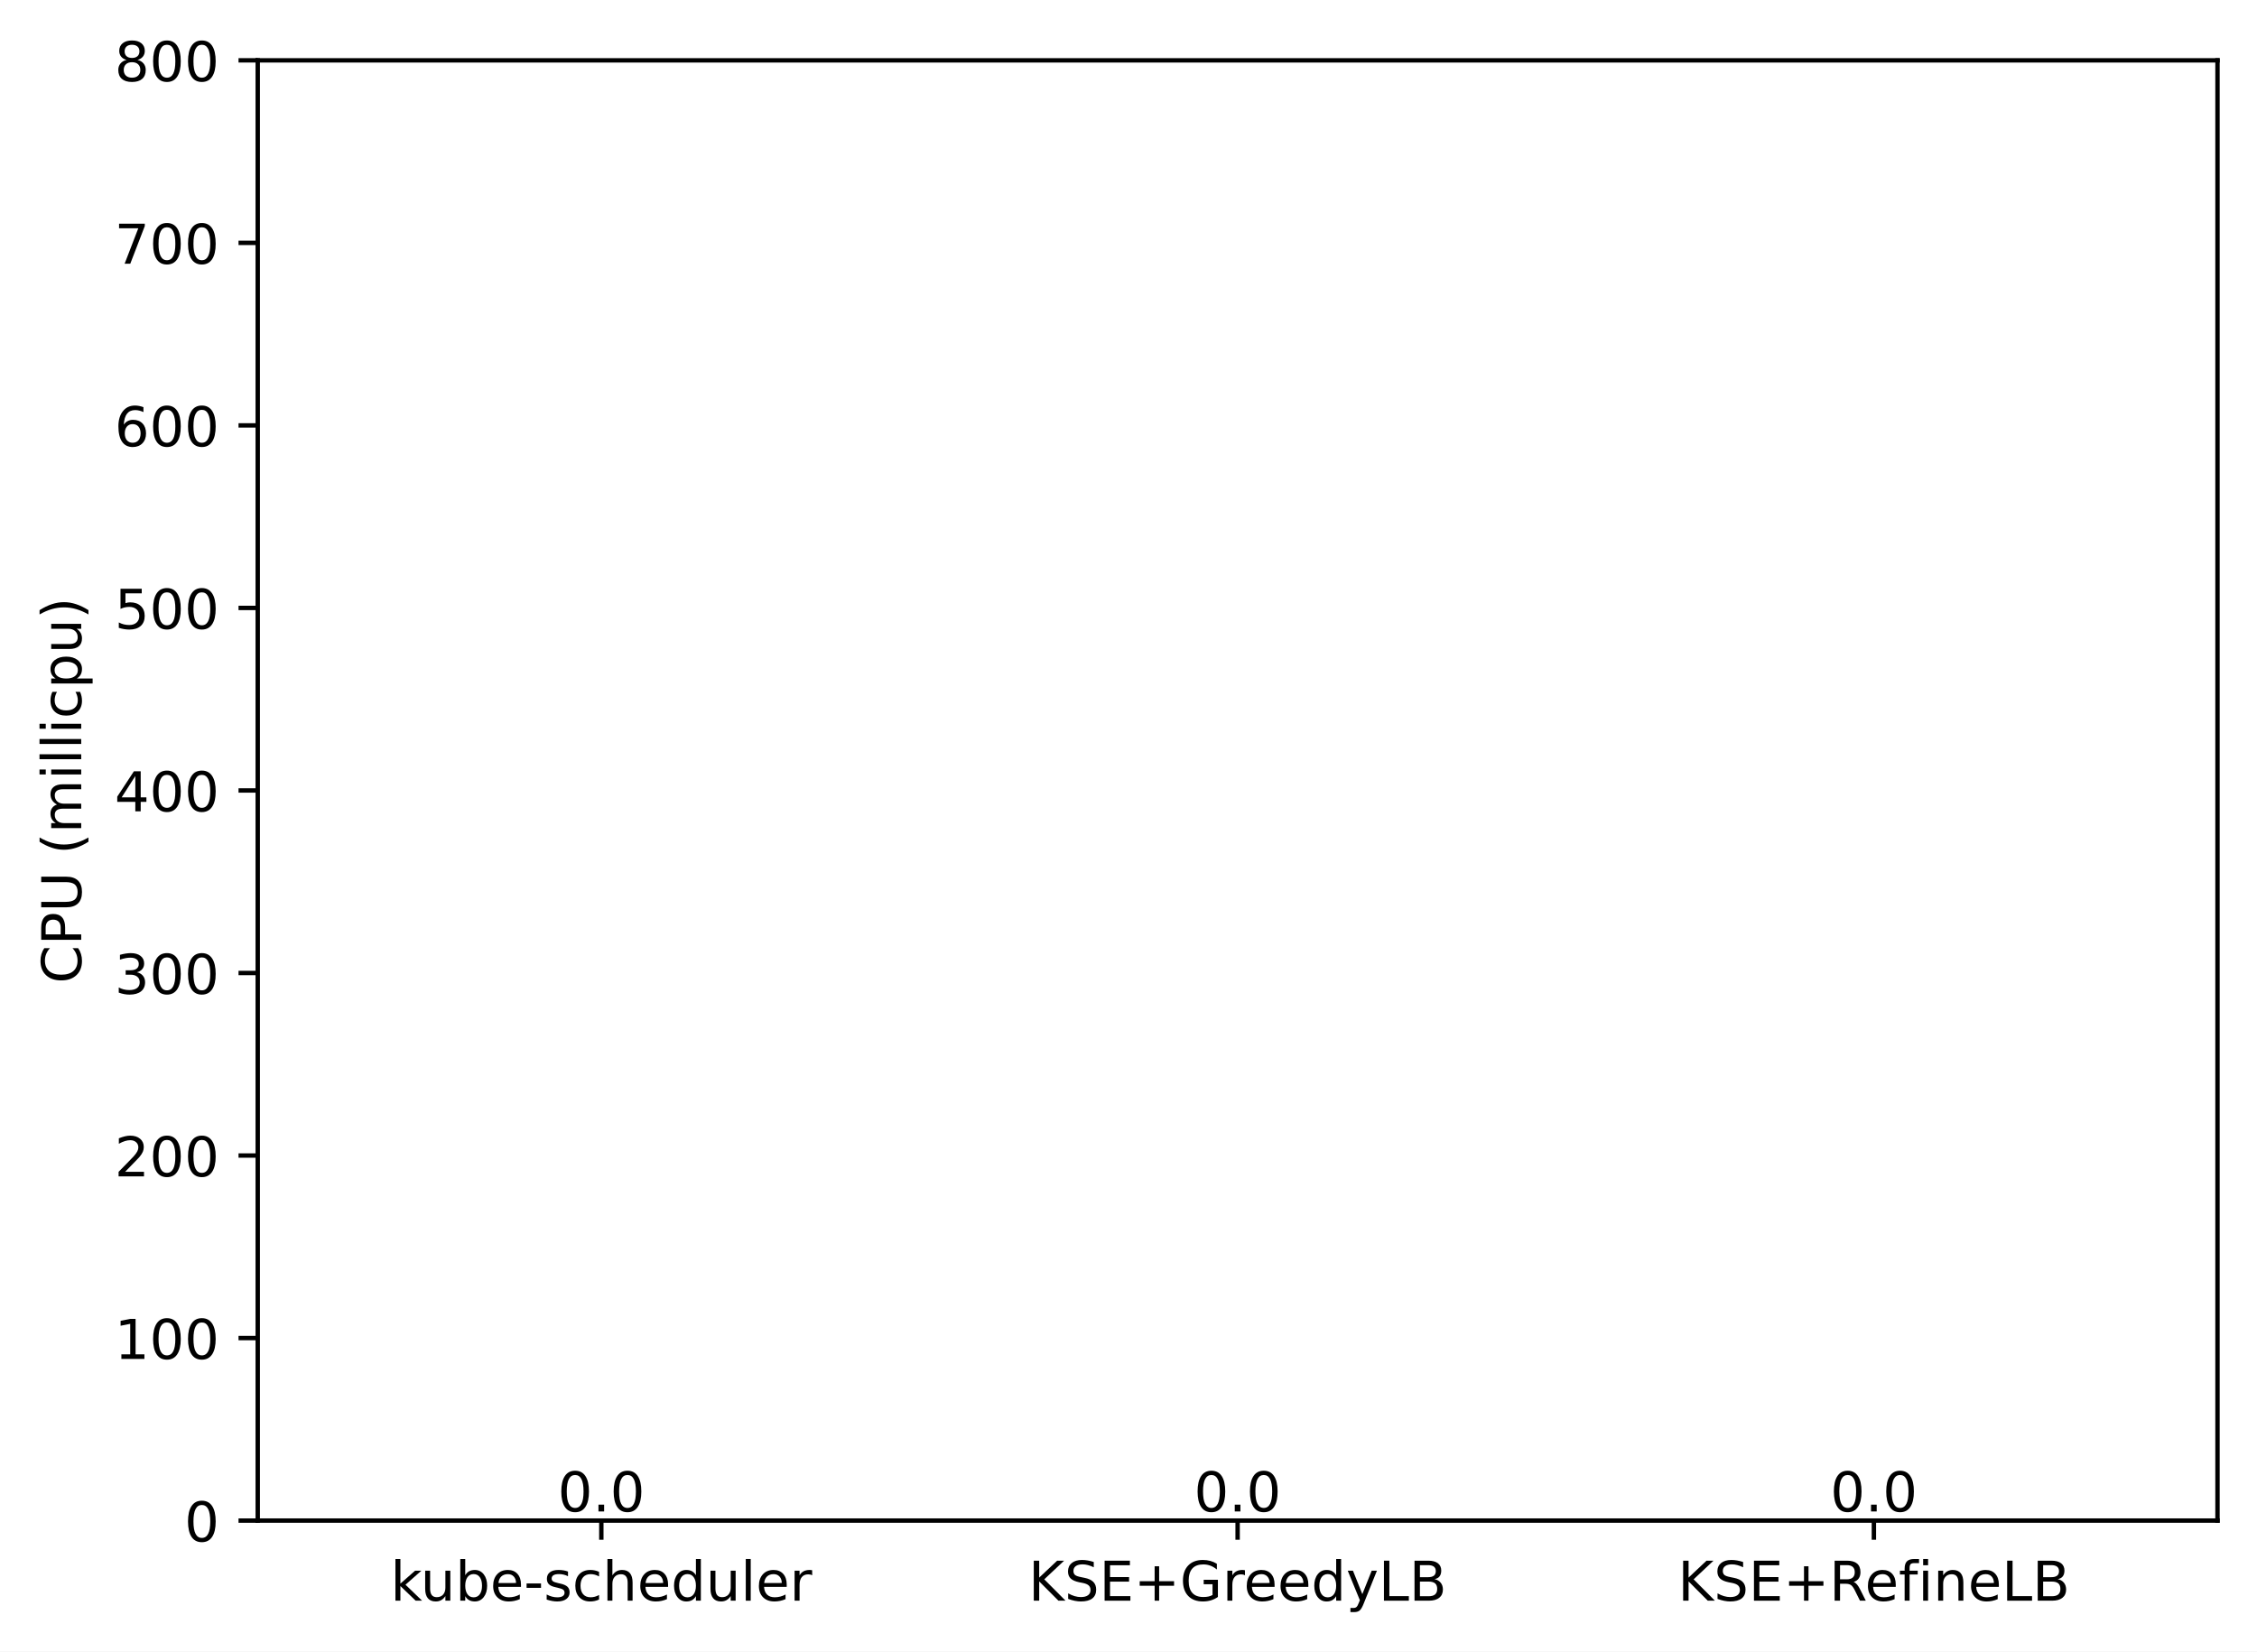
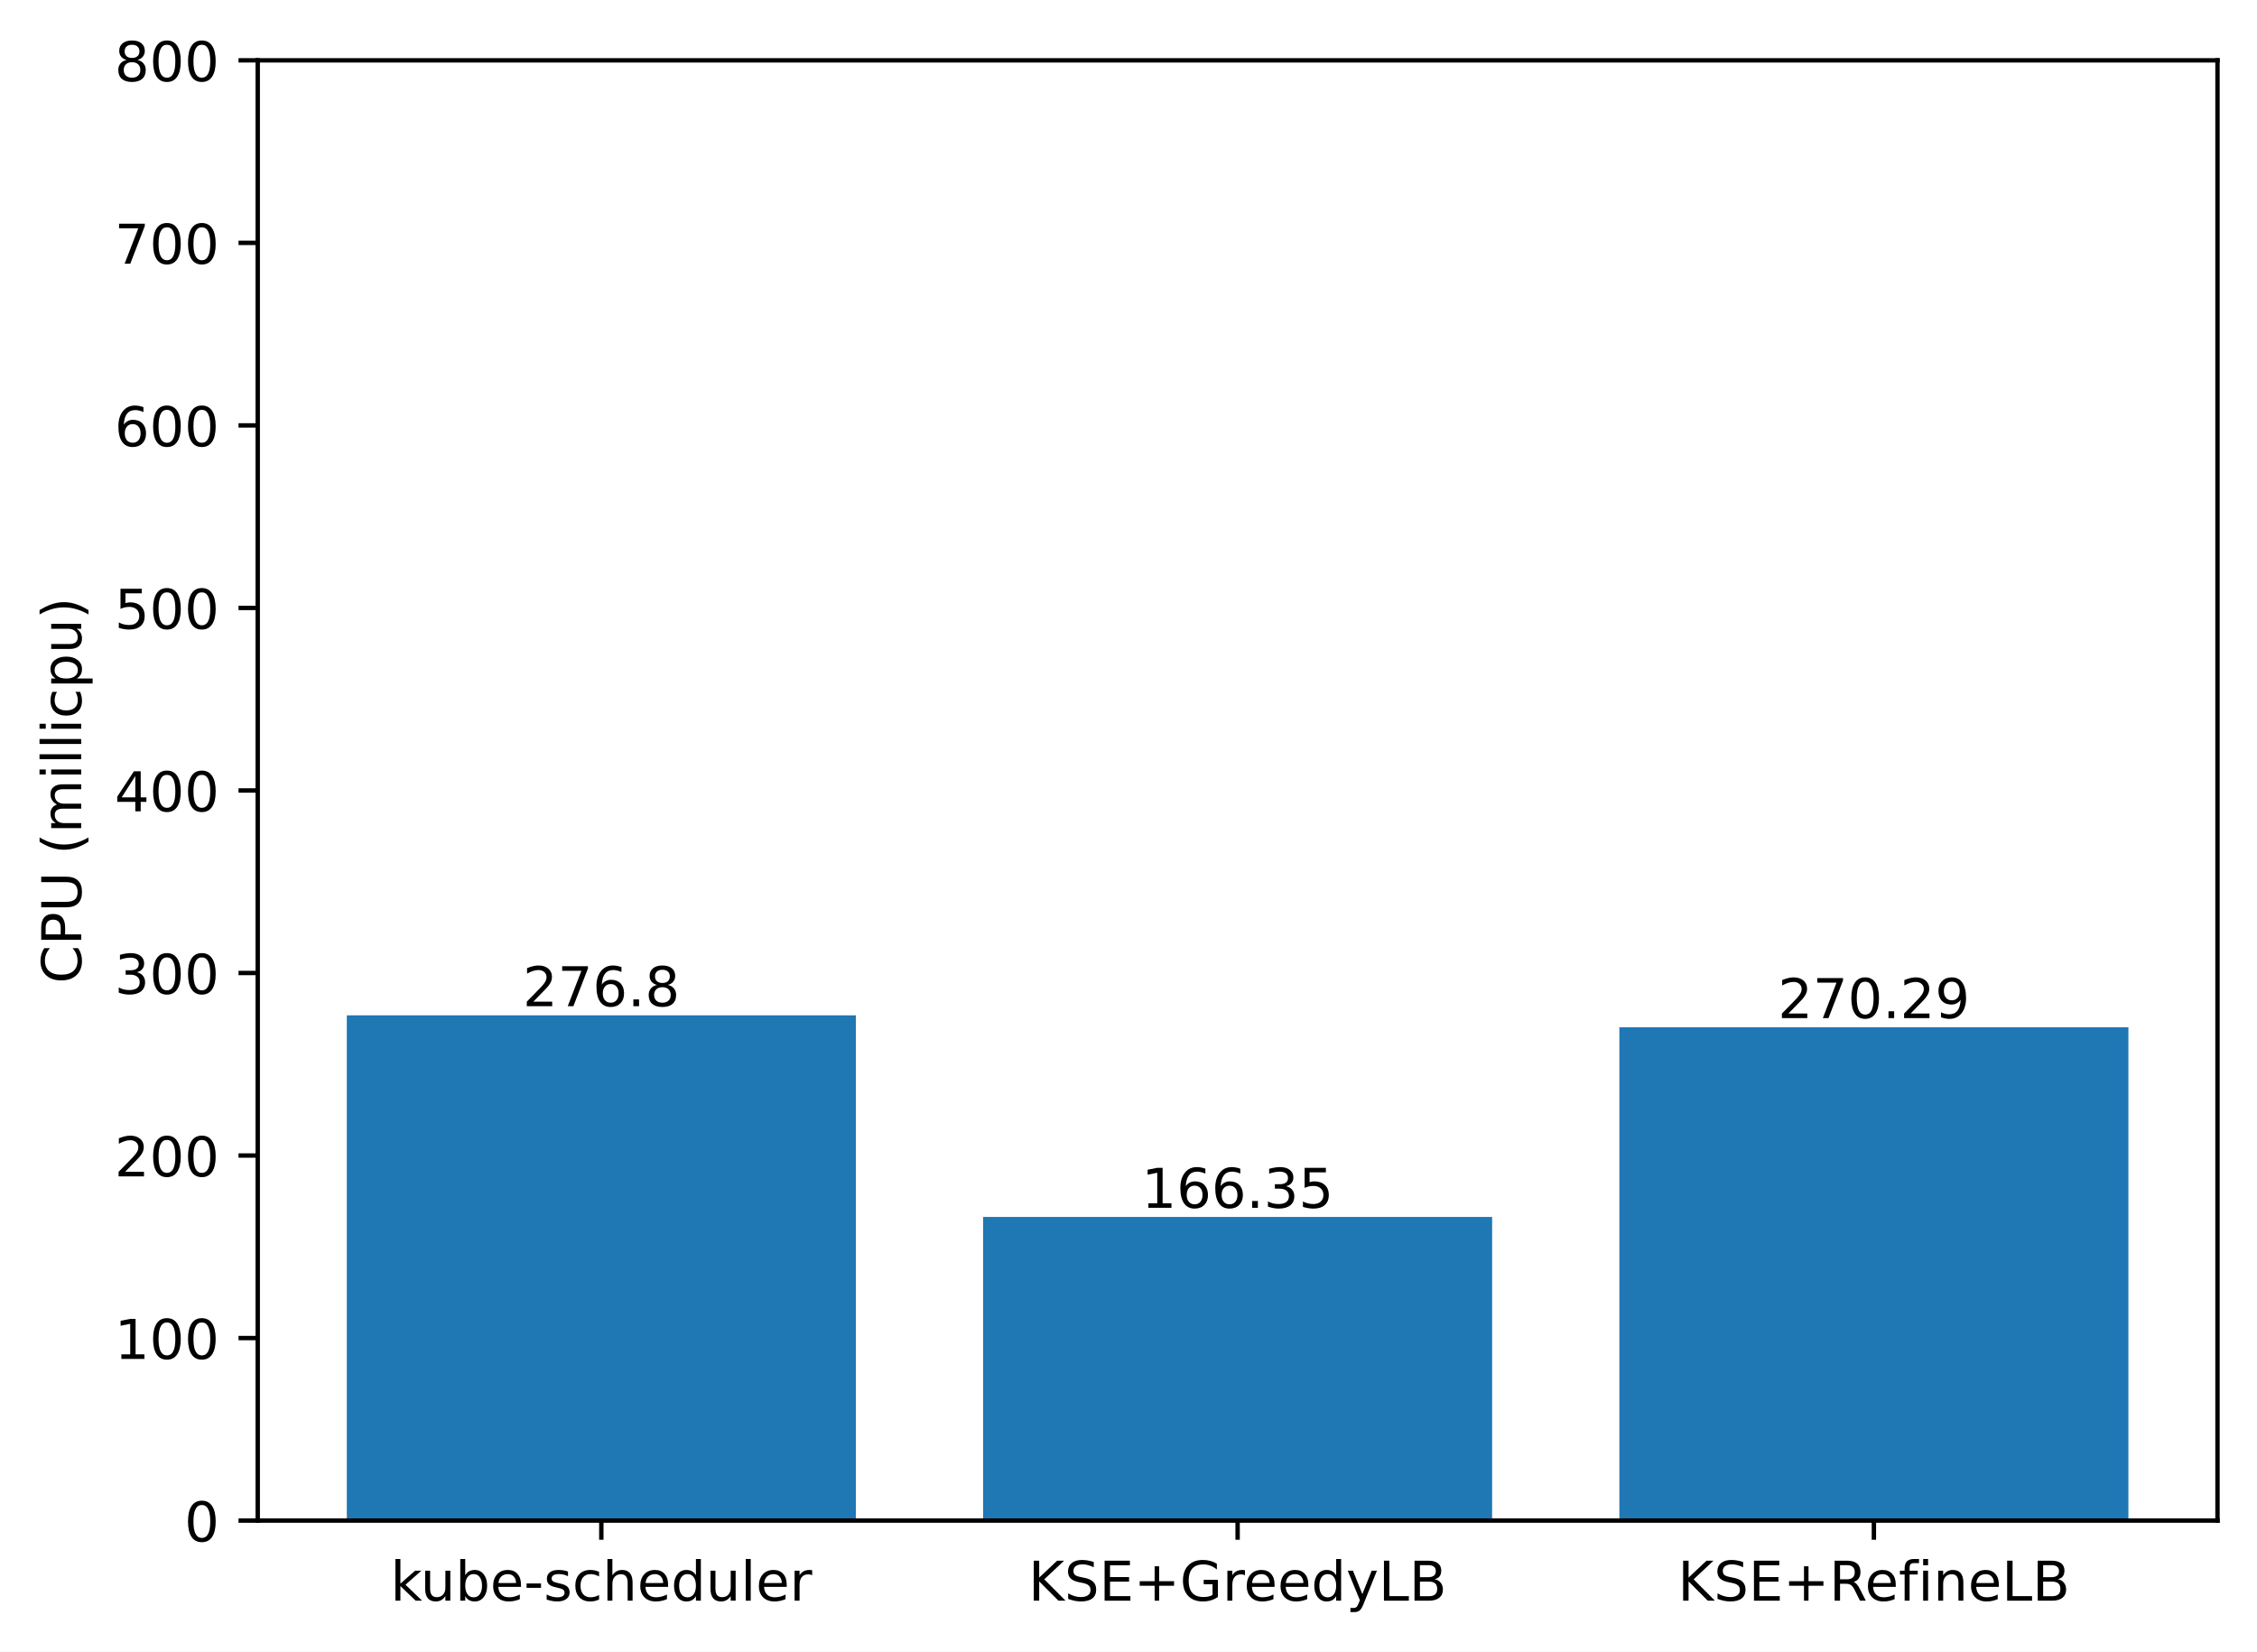
<svg xmlns="http://www.w3.org/2000/svg" xmlns:xlink="http://www.w3.org/1999/xlink" width="411.286pt" height="300.989pt" viewBox="0 0 411.286 300.989" version="1.1">
  <defs>
    <style type="text/css">*{stroke-linejoin: round; stroke-linecap: butt}</style>
  </defs>
  <g id="figure_1">
    <g id="patch_1">
      <path d="M 0 300.989  L 411.286 300.989  L 411.286 0  L 0 0  z " style="fill: #ffffff" />
    </g>
    <g id="axes_1">
      <g id="patch_2">
        <path d="M 46.966 277.111  L 404.086 277.111  L 404.086 10.999  L 46.966 10.999  z " style="fill: #ffffff" />
      </g>
      <g id="patch_3">
-         <path d="M 63.198 277.111  L 155.957 277.111  L 155.957 277.111  L 63.198 277.111  z " clip-path="url(#pdbea3ee581)" style="fill: #1f77b4" />
+         <path d="M 63.198 277.111  L 155.957 277.111  L 155.957 185.036  L 63.198 185.036  z " clip-path="url(#p335837b9d2)" style="fill: #1f77b4" />
      </g>
      <g id="patch_4">
-         <path d="M 179.146 277.111  L 271.905 277.111  L 271.905 277.111  L 179.146 277.111  z " clip-path="url(#pdbea3ee581)" style="fill: #1f77b4" />
+         <path d="M 179.146 277.111  L 271.905 277.111  L 271.905 221.777  L 179.146 221.777  z " clip-path="url(#p335837b9d2)" style="fill: #1f77b4" />
      </g>
      <g id="patch_5">
-         <path d="M 295.094 277.111  L 387.853 277.111  L 387.853 277.111  L 295.094 277.111  z " clip-path="url(#pdbea3ee581)" style="fill: #1f77b4" />
+         <path d="M 295.094 277.111  L 387.853 277.111  L 387.853 187.202  L 295.094 187.202  z " clip-path="url(#p335837b9d2)" style="fill: #1f77b4" />
      </g>
      <g id="matplotlib.axis_1">
        <g id="xtick_1">
          <g id="line2d_1">
            <defs>
-               <path id="mce45d1dbf4" d="M 0 0  L 0 3.5  " style="stroke: #000000; stroke-width: 0.8" />
+               <path id="m42af8597c2" d="M 0 0  L 0 3.5  " style="stroke: #000000; stroke-width: 0.8" />
            </defs>
            <g>
-               <use xlink:href="#mce45d1dbf4" x="109.578" y="277.111" style="stroke: #000000; stroke-width: 0.8" />
+               <use xlink:href="#m42af8597c2" x="109.578" y="277.111" style="stroke: #000000; stroke-width: 0.8" />
            </g>
          </g>
          <g id="text_1">
            <g transform="translate(71.15179 291.7097)scale(0.1 -0.1)">
              <defs>
                <path id="DejaVuSans-6b" d="M 581 4863  L 1159 4863  L 1159 1991  L 2875 3500  L 3609 3500  L 1753 1863  L 3688 0  L 2938 0  L 1159 1709  L 1159 0  L 581 0  L 581 4863  z " transform="scale(0.015625)" />
                <path id="DejaVuSans-75" d="M 544 1381  L 544 3500  L 1119 3500  L 1119 1403  Q 1119 906 1312 657  Q 1506 409 1894 409  Q 2359 409 2629 706  Q 2900 1003 2900 1516  L 2900 3500  L 3475 3500  L 3475 0  L 2900 0  L 2900 538  Q 2691 219 2414 64  Q 2138 -91 1772 -91  Q 1169 -91 856 284  Q 544 659 544 1381  z M 1991 3584  L 1991 3584  z " transform="scale(0.015625)" />
                <path id="DejaVuSans-62" d="M 3116 1747  Q 3116 2381 2855 2742  Q 2594 3103 2138 3103  Q 1681 3103 1420 2742  Q 1159 2381 1159 1747  Q 1159 1113 1420 752  Q 1681 391 2138 391  Q 2594 391 2855 752  Q 3116 1113 3116 1747  z M 1159 2969  Q 1341 3281 1617 3432  Q 1894 3584 2278 3584  Q 2916 3584 3314 3078  Q 3713 2572 3713 1747  Q 3713 922 3314 415  Q 2916 -91 2278 -91  Q 1894 -91 1617 61  Q 1341 213 1159 525  L 1159 0  L 581 0  L 581 4863  L 1159 4863  L 1159 2969  z " transform="scale(0.015625)" />
                <path id="DejaVuSans-65" d="M 3597 1894  L 3597 1613  L 953 1613  Q 991 1019 1311 708  Q 1631 397 2203 397  Q 2534 397 2845 478  Q 3156 559 3463 722  L 3463 178  Q 3153 47 2828 -22  Q 2503 -91 2169 -91  Q 1331 -91 842 396  Q 353 884 353 1716  Q 353 2575 817 3079  Q 1281 3584 2069 3584  Q 2775 3584 3186 3129  Q 3597 2675 3597 1894  z M 3022 2063  Q 3016 2534 2758 2815  Q 2500 3097 2075 3097  Q 1594 3097 1305 2825  Q 1016 2553 972 2059  L 3022 2063  z " transform="scale(0.015625)" />
                <path id="DejaVuSans-2d" d="M 313 2009  L 1997 2009  L 1997 1497  L 313 1497  L 313 2009  z " transform="scale(0.015625)" />
                <path id="DejaVuSans-73" d="M 2834 3397  L 2834 2853  Q 2591 2978 2328 3040  Q 2066 3103 1784 3103  Q 1356 3103 1142 2972  Q 928 2841 928 2578  Q 928 2378 1081 2264  Q 1234 2150 1697 2047  L 1894 2003  Q 2506 1872 2764 1633  Q 3022 1394 3022 966  Q 3022 478 2636 193  Q 2250 -91 1575 -91  Q 1294 -91 989 -36  Q 684 19 347 128  L 347 722  Q 666 556 975 473  Q 1284 391 1588 391  Q 1994 391 2212 530  Q 2431 669 2431 922  Q 2431 1156 2273 1281  Q 2116 1406 1581 1522  L 1381 1569  Q 847 1681 609 1914  Q 372 2147 372 2553  Q 372 3047 722 3315  Q 1072 3584 1716 3584  Q 2034 3584 2315 3537  Q 2597 3491 2834 3397  z " transform="scale(0.015625)" />
                <path id="DejaVuSans-63" d="M 3122 3366  L 3122 2828  Q 2878 2963 2633 3030  Q 2388 3097 2138 3097  Q 1578 3097 1268 2742  Q 959 2388 959 1747  Q 959 1106 1268 751  Q 1578 397 2138 397  Q 2388 397 2633 464  Q 2878 531 3122 666  L 3122 134  Q 2881 22 2623 -34  Q 2366 -91 2075 -91  Q 1284 -91 818 406  Q 353 903 353 1747  Q 353 2603 823 3093  Q 1294 3584 2113 3584  Q 2378 3584 2631 3529  Q 2884 3475 3122 3366  z " transform="scale(0.015625)" />
                <path id="DejaVuSans-68" d="M 3513 2113  L 3513 0  L 2938 0  L 2938 2094  Q 2938 2591 2744 2837  Q 2550 3084 2163 3084  Q 1697 3084 1428 2787  Q 1159 2491 1159 1978  L 1159 0  L 581 0  L 581 4863  L 1159 4863  L 1159 2956  Q 1366 3272 1645 3428  Q 1925 3584 2291 3584  Q 2894 3584 3203 3211  Q 3513 2838 3513 2113  z " transform="scale(0.015625)" />
                <path id="DejaVuSans-64" d="M 2906 2969  L 2906 4863  L 3481 4863  L 3481 0  L 2906 0  L 2906 525  Q 2725 213 2448 61  Q 2172 -91 1784 -91  Q 1150 -91 751 415  Q 353 922 353 1747  Q 353 2572 751 3078  Q 1150 3584 1784 3584  Q 2172 3584 2448 3432  Q 2725 3281 2906 2969  z M 947 1747  Q 947 1113 1208 752  Q 1469 391 1925 391  Q 2381 391 2643 752  Q 2906 1113 2906 1747  Q 2906 2381 2643 2742  Q 2381 3103 1925 3103  Q 1469 3103 1208 2742  Q 947 2381 947 1747  z " transform="scale(0.015625)" />
                <path id="DejaVuSans-6c" d="M 603 4863  L 1178 4863  L 1178 0  L 603 0  L 603 4863  z " transform="scale(0.015625)" />
                <path id="DejaVuSans-72" d="M 2631 2963  Q 2534 3019 2420 3045  Q 2306 3072 2169 3072  Q 1681 3072 1420 2755  Q 1159 2438 1159 1844  L 1159 0  L 581 0  L 581 3500  L 1159 3500  L 1159 2956  Q 1341 3275 1631 3429  Q 1922 3584 2338 3584  Q 2397 3584 2469 3576  Q 2541 3569 2628 3553  L 2631 2963  z " transform="scale(0.015625)" />
              </defs>
              <use xlink:href="#DejaVuSans-6b" />
              <use xlink:href="#DejaVuSans-75" x="54.785" />
              <use xlink:href="#DejaVuSans-62" x="118.164" />
              <use xlink:href="#DejaVuSans-65" x="181.641" />
              <use xlink:href="#DejaVuSans-2d" x="243.164" />
              <use xlink:href="#DejaVuSans-73" x="279.248" />
              <use xlink:href="#DejaVuSans-63" x="331.348" />
              <use xlink:href="#DejaVuSans-68" x="386.328" />
              <use xlink:href="#DejaVuSans-65" x="449.707" />
              <use xlink:href="#DejaVuSans-64" x="511.23" />
              <use xlink:href="#DejaVuSans-75" x="574.707" />
              <use xlink:href="#DejaVuSans-6c" x="638.086" />
              <use xlink:href="#DejaVuSans-65" x="665.869" />
              <use xlink:href="#DejaVuSans-72" x="727.393" />
            </g>
          </g>
        </g>
        <g id="xtick_2">
          <g id="line2d_2">
            <g>
-               <use xlink:href="#mce45d1dbf4" x="225.526" y="277.111" style="stroke: #000000; stroke-width: 0.8" />
+               <use xlink:href="#m42af8597c2" x="225.526" y="277.111" style="stroke: #000000; stroke-width: 0.8" />
            </g>
          </g>
          <g id="text_2">
            <g transform="translate(187.403 291.7097)scale(0.1 -0.1)">
              <defs>
                <path id="DejaVuSans-4b" d="M 628 4666  L 1259 4666  L 1259 2694  L 3353 4666  L 4166 4666  L 1850 2491  L 4331 0  L 3500 0  L 1259 2247  L 1259 0  L 628 0  L 628 4666  z " transform="scale(0.015625)" />
                <path id="DejaVuSans-53" d="M 3425 4513  L 3425 3897  Q 3066 4069 2747 4153  Q 2428 4238 2131 4238  Q 1616 4238 1336 4038  Q 1056 3838 1056 3469  Q 1056 3159 1242 3001  Q 1428 2844 1947 2747  L 2328 2669  Q 3034 2534 3370 2195  Q 3706 1856 3706 1288  Q 3706 609 3251 259  Q 2797 -91 1919 -91  Q 1588 -91 1214 -16  Q 841 59 441 206  L 441 856  Q 825 641 1194 531  Q 1563 422 1919 422  Q 2459 422 2753 634  Q 3047 847 3047 1241  Q 3047 1584 2836 1778  Q 2625 1972 2144 2069  L 1759 2144  Q 1053 2284 737 2584  Q 422 2884 422 3419  Q 422 4038 858 4394  Q 1294 4750 2059 4750  Q 2388 4750 2728 4690  Q 3069 4631 3425 4513  z " transform="scale(0.015625)" />
                <path id="DejaVuSans-45" d="M 628 4666  L 3578 4666  L 3578 4134  L 1259 4134  L 1259 2753  L 3481 2753  L 3481 2222  L 1259 2222  L 1259 531  L 3634 531  L 3634 0  L 628 0  L 628 4666  z " transform="scale(0.015625)" />
                <path id="DejaVuSans-2b" d="M 2944 4013  L 2944 2272  L 4684 2272  L 4684 1741  L 2944 1741  L 2944 0  L 2419 0  L 2419 1741  L 678 1741  L 678 2272  L 2419 2272  L 2419 4013  L 2944 4013  z " transform="scale(0.015625)" />
                <path id="DejaVuSans-47" d="M 3809 666  L 3809 1919  L 2778 1919  L 2778 2438  L 4434 2438  L 4434 434  Q 4069 175 3628 42  Q 3188 -91 2688 -91  Q 1594 -91 976 548  Q 359 1188 359 2328  Q 359 3472 976 4111  Q 1594 4750 2688 4750  Q 3144 4750 3555 4637  Q 3966 4525 4313 4306  L 4313 3634  Q 3963 3931 3569 4081  Q 3175 4231 2741 4231  Q 1884 4231 1454 3753  Q 1025 3275 1025 2328  Q 1025 1384 1454 906  Q 1884 428 2741 428  Q 3075 428 3337 486  Q 3600 544 3809 666  z " transform="scale(0.015625)" />
                <path id="DejaVuSans-79" d="M 2059 -325  Q 1816 -950 1584 -1140  Q 1353 -1331 966 -1331  L 506 -1331  L 506 -850  L 844 -850  Q 1081 -850 1212 -737  Q 1344 -625 1503 -206  L 1606 56  L 191 3500  L 800 3500  L 1894 763  L 2988 3500  L 3597 3500  L 2059 -325  z " transform="scale(0.015625)" />
                <path id="DejaVuSans-4c" d="M 628 4666  L 1259 4666  L 1259 531  L 3531 531  L 3531 0  L 628 0  L 628 4666  z " transform="scale(0.015625)" />
                <path id="DejaVuSans-42" d="M 1259 2228  L 1259 519  L 2272 519  Q 2781 519 3026 730  Q 3272 941 3272 1375  Q 3272 1813 3026 2020  Q 2781 2228 2272 2228  L 1259 2228  z M 1259 4147  L 1259 2741  L 2194 2741  Q 2656 2741 2882 2914  Q 3109 3088 3109 3444  Q 3109 3797 2882 3972  Q 2656 4147 2194 4147  L 1259 4147  z M 628 4666  L 2241 4666  Q 2963 4666 3353 4366  Q 3744 4066 3744 3513  Q 3744 3084 3544 2831  Q 3344 2578 2956 2516  Q 3422 2416 3680 2098  Q 3938 1781 3938 1306  Q 3938 681 3513 340  Q 3088 0 2303 0  L 628 0  L 628 4666  z " transform="scale(0.015625)" />
              </defs>
              <use xlink:href="#DejaVuSans-4b" />
              <use xlink:href="#DejaVuSans-53" x="65.576" />
              <use xlink:href="#DejaVuSans-45" x="129.053" />
              <use xlink:href="#DejaVuSans-2b" x="192.236" />
              <use xlink:href="#DejaVuSans-47" x="276.025" />
              <use xlink:href="#DejaVuSans-72" x="353.516" />
              <use xlink:href="#DejaVuSans-65" x="392.379" />
              <use xlink:href="#DejaVuSans-65" x="453.902" />
              <use xlink:href="#DejaVuSans-64" x="515.426" />
              <use xlink:href="#DejaVuSans-79" x="578.902" />
              <use xlink:href="#DejaVuSans-4c" x="638.082" />
              <use xlink:href="#DejaVuSans-42" x="693.795" />
            </g>
          </g>
        </g>
        <g id="xtick_3">
          <g id="line2d_3">
            <g>
-               <use xlink:href="#mce45d1dbf4" x="341.474" y="277.111" style="stroke: #000000; stroke-width: 0.8" />
+               <use xlink:href="#m42af8597c2" x="341.474" y="277.111" style="stroke: #000000; stroke-width: 0.8" />
            </g>
          </g>
          <g id="text_3">
            <g transform="translate(305.7346 291.7097)scale(0.1 -0.1)">
              <defs>
                <path id="DejaVuSans-52" d="M 2841 2188  Q 3044 2119 3236 1894  Q 3428 1669 3622 1275  L 4263 0  L 3584 0  L 2988 1197  Q 2756 1666 2539 1819  Q 2322 1972 1947 1972  L 1259 1972  L 1259 0  L 628 0  L 628 4666  L 2053 4666  Q 2853 4666 3247 4331  Q 3641 3997 3641 3322  Q 3641 2881 3436 2590  Q 3231 2300 2841 2188  z M 1259 4147  L 1259 2491  L 2053 2491  Q 2509 2491 2742 2702  Q 2975 2913 2975 3322  Q 2975 3731 2742 3939  Q 2509 4147 2053 4147  L 1259 4147  z " transform="scale(0.015625)" />
                <path id="DejaVuSans-66" d="M 2375 4863  L 2375 4384  L 1825 4384  Q 1516 4384 1395 4259  Q 1275 4134 1275 3809  L 1275 3500  L 2222 3500  L 2222 3053  L 1275 3053  L 1275 0  L 697 0  L 697 3053  L 147 3053  L 147 3500  L 697 3500  L 697 3744  Q 697 4328 969 4595  Q 1241 4863 1831 4863  L 2375 4863  z " transform="scale(0.015625)" />
                <path id="DejaVuSans-69" d="M 603 3500  L 1178 3500  L 1178 0  L 603 0  L 603 3500  z M 603 4863  L 1178 4863  L 1178 4134  L 603 4134  L 603 4863  z " transform="scale(0.015625)" />
                <path id="DejaVuSans-6e" d="M 3513 2113  L 3513 0  L 2938 0  L 2938 2094  Q 2938 2591 2744 2837  Q 2550 3084 2163 3084  Q 1697 3084 1428 2787  Q 1159 2491 1159 1978  L 1159 0  L 581 0  L 581 3500  L 1159 3500  L 1159 2956  Q 1366 3272 1645 3428  Q 1925 3584 2291 3584  Q 2894 3584 3203 3211  Q 3513 2838 3513 2113  z " transform="scale(0.015625)" />
              </defs>
              <use xlink:href="#DejaVuSans-4b" />
              <use xlink:href="#DejaVuSans-53" x="65.576" />
              <use xlink:href="#DejaVuSans-45" x="129.053" />
              <use xlink:href="#DejaVuSans-2b" x="192.236" />
              <use xlink:href="#DejaVuSans-52" x="276.025" />
              <use xlink:href="#DejaVuSans-65" x="341.008" />
              <use xlink:href="#DejaVuSans-66" x="402.531" />
              <use xlink:href="#DejaVuSans-69" x="437.736" />
              <use xlink:href="#DejaVuSans-6e" x="465.52" />
              <use xlink:href="#DejaVuSans-65" x="528.898" />
              <use xlink:href="#DejaVuSans-4c" x="590.422" />
              <use xlink:href="#DejaVuSans-42" x="646.135" />
            </g>
          </g>
        </g>
      </g>
      <g id="matplotlib.axis_2">
        <g id="ytick_1">
          <g id="line2d_4">
            <defs>
-               <path id="m394b0cdf78" d="M 0 0  L -3.5 0  " style="stroke: #000000; stroke-width: 0.8" />
+               <path id="m419cb6dd40" d="M 0 0  L -3.5 0  " style="stroke: #000000; stroke-width: 0.8" />
            </defs>
            <g>
-               <use xlink:href="#m394b0cdf78" x="46.966" y="277.111" style="stroke: #000000; stroke-width: 0.8" />
+               <use xlink:href="#m419cb6dd40" x="46.966" y="277.111" style="stroke: #000000; stroke-width: 0.8" />
            </g>
          </g>
          <g id="text_4">
            <g transform="translate(33.60312 280.9104)scale(0.1 -0.1)">
              <defs>
                <path id="DejaVuSans-30" d="M 2034 4250  Q 1547 4250 1301 3770  Q 1056 3291 1056 2328  Q 1056 1369 1301 889  Q 1547 409 2034 409  Q 2525 409 2770 889  Q 3016 1369 3016 2328  Q 3016 3291 2770 3770  Q 2525 4250 2034 4250  z M 2034 4750  Q 2819 4750 3233 4129  Q 3647 3509 3647 2328  Q 3647 1150 3233 529  Q 2819 -91 2034 -91  Q 1250 -91 836 529  Q 422 1150 422 2328  Q 422 3509 836 4129  Q 1250 4750 2034 4750  z " transform="scale(0.015625)" />
              </defs>
              <use xlink:href="#DejaVuSans-30" />
            </g>
          </g>
        </g>
        <g id="ytick_2">
          <g id="line2d_5">
            <g>
-               <use xlink:href="#m394b0cdf78" x="46.966" y="243.847" style="stroke: #000000; stroke-width: 0.8" />
+               <use xlink:href="#m419cb6dd40" x="46.966" y="243.847" style="stroke: #000000; stroke-width: 0.8" />
            </g>
          </g>
          <g id="text_5">
            <g transform="translate(20.87813 247.6464)scale(0.1 -0.1)">
              <defs>
                <path id="DejaVuSans-31" d="M 794 531  L 1825 531  L 1825 4091  L 703 3866  L 703 4441  L 1819 4666  L 2450 4666  L 2450 531  L 3481 531  L 3481 0  L 794 0  L 794 531  z " transform="scale(0.015625)" />
              </defs>
              <use xlink:href="#DejaVuSans-31" />
              <use xlink:href="#DejaVuSans-30" x="63.623" />
              <use xlink:href="#DejaVuSans-30" x="127.246" />
            </g>
          </g>
        </g>
        <g id="ytick_3">
          <g id="line2d_6">
            <g>
-               <use xlink:href="#m394b0cdf78" x="46.966" y="210.583" style="stroke: #000000; stroke-width: 0.8" />
+               <use xlink:href="#m419cb6dd40" x="46.966" y="210.583" style="stroke: #000000; stroke-width: 0.8" />
            </g>
          </g>
          <g id="text_6">
            <g transform="translate(20.87813 214.3824)scale(0.1 -0.1)">
              <defs>
                <path id="DejaVuSans-32" d="M 1228 531  L 3431 531  L 3431 0  L 469 0  L 469 531  Q 828 903 1448 1529  Q 2069 2156 2228 2338  Q 2531 2678 2651 2914  Q 2772 3150 2772 3378  Q 2772 3750 2511 3984  Q 2250 4219 1831 4219  Q 1534 4219 1204 4116  Q 875 4013 500 3803  L 500 4441  Q 881 4594 1212 4672  Q 1544 4750 1819 4750  Q 2544 4750 2975 4387  Q 3406 4025 3406 3419  Q 3406 3131 3298 2873  Q 3191 2616 2906 2266  Q 2828 2175 2409 1742  Q 1991 1309 1228 531  z " transform="scale(0.015625)" />
              </defs>
              <use xlink:href="#DejaVuSans-32" />
              <use xlink:href="#DejaVuSans-30" x="63.623" />
              <use xlink:href="#DejaVuSans-30" x="127.246" />
            </g>
          </g>
        </g>
        <g id="ytick_4">
          <g id="line2d_7">
            <g>
-               <use xlink:href="#m394b0cdf78" x="46.966" y="177.319" style="stroke: #000000; stroke-width: 0.8" />
+               <use xlink:href="#m419cb6dd40" x="46.966" y="177.319" style="stroke: #000000; stroke-width: 0.8" />
            </g>
          </g>
          <g id="text_7">
            <g transform="translate(20.87813 181.1184)scale(0.1 -0.1)">
              <defs>
                <path id="DejaVuSans-33" d="M 2597 2516  Q 3050 2419 3304 2112  Q 3559 1806 3559 1356  Q 3559 666 3084 287  Q 2609 -91 1734 -91  Q 1441 -91 1130 -33  Q 819 25 488 141  L 488 750  Q 750 597 1062 519  Q 1375 441 1716 441  Q 2309 441 2620 675  Q 2931 909 2931 1356  Q 2931 1769 2642 2001  Q 2353 2234 1838 2234  L 1294 2234  L 1294 2753  L 1863 2753  Q 2328 2753 2575 2939  Q 2822 3125 2822 3475  Q 2822 3834 2567 4026  Q 2313 4219 1838 4219  Q 1578 4219 1281 4162  Q 984 4106 628 3988  L 628 4550  Q 988 4650 1302 4700  Q 1616 4750 1894 4750  Q 2613 4750 3031 4423  Q 3450 4097 3450 3541  Q 3450 3153 3228 2886  Q 3006 2619 2597 2516  z " transform="scale(0.015625)" />
              </defs>
              <use xlink:href="#DejaVuSans-33" />
              <use xlink:href="#DejaVuSans-30" x="63.623" />
              <use xlink:href="#DejaVuSans-30" x="127.246" />
            </g>
          </g>
        </g>
        <g id="ytick_5">
          <g id="line2d_8">
            <g>
-               <use xlink:href="#m394b0cdf78" x="46.966" y="144.055" style="stroke: #000000; stroke-width: 0.8" />
+               <use xlink:href="#m419cb6dd40" x="46.966" y="144.055" style="stroke: #000000; stroke-width: 0.8" />
            </g>
          </g>
          <g id="text_8">
            <g transform="translate(20.87813 147.8544)scale(0.1 -0.1)">
              <defs>
                <path id="DejaVuSans-34" d="M 2419 4116  L 825 1625  L 2419 1625  L 2419 4116  z M 2253 4666  L 3047 4666  L 3047 1625  L 3713 1625  L 3713 1100  L 3047 1100  L 3047 0  L 2419 0  L 2419 1100  L 313 1100  L 313 1709  L 2253 4666  z " transform="scale(0.015625)" />
              </defs>
              <use xlink:href="#DejaVuSans-34" />
              <use xlink:href="#DejaVuSans-30" x="63.623" />
              <use xlink:href="#DejaVuSans-30" x="127.246" />
            </g>
          </g>
        </g>
        <g id="ytick_6">
          <g id="line2d_9">
            <g>
-               <use xlink:href="#m394b0cdf78" x="46.966" y="110.791" style="stroke: #000000; stroke-width: 0.8" />
+               <use xlink:href="#m419cb6dd40" x="46.966" y="110.791" style="stroke: #000000; stroke-width: 0.8" />
            </g>
          </g>
          <g id="text_9">
            <g transform="translate(20.87813 114.5904)scale(0.1 -0.1)">
              <defs>
                <path id="DejaVuSans-35" d="M 691 4666  L 3169 4666  L 3169 4134  L 1269 4134  L 1269 2991  Q 1406 3038 1543 3061  Q 1681 3084 1819 3084  Q 2600 3084 3056 2656  Q 3513 2228 3513 1497  Q 3513 744 3044 326  Q 2575 -91 1722 -91  Q 1428 -91 1123 -41  Q 819 9 494 109  L 494 744  Q 775 591 1075 516  Q 1375 441 1709 441  Q 2250 441 2565 725  Q 2881 1009 2881 1497  Q 2881 1984 2565 2268  Q 2250 2553 1709 2553  Q 1456 2553 1204 2497  Q 953 2441 691 2322  L 691 4666  z " transform="scale(0.015625)" />
              </defs>
              <use xlink:href="#DejaVuSans-35" />
              <use xlink:href="#DejaVuSans-30" x="63.623" />
              <use xlink:href="#DejaVuSans-30" x="127.246" />
            </g>
          </g>
        </g>
        <g id="ytick_7">
          <g id="line2d_10">
            <g>
-               <use xlink:href="#m394b0cdf78" x="46.966" y="77.527" style="stroke: #000000; stroke-width: 0.8" />
+               <use xlink:href="#m419cb6dd40" x="46.966" y="77.527" style="stroke: #000000; stroke-width: 0.8" />
            </g>
          </g>
          <g id="text_10">
            <g transform="translate(20.87813 81.32644)scale(0.1 -0.1)">
              <defs>
                <path id="DejaVuSans-36" d="M 2113 2584  Q 1688 2584 1439 2293  Q 1191 2003 1191 1497  Q 1191 994 1439 701  Q 1688 409 2113 409  Q 2538 409 2786 701  Q 3034 994 3034 1497  Q 3034 2003 2786 2293  Q 2538 2584 2113 2584  z M 3366 4563  L 3366 3988  Q 3128 4100 2886 4159  Q 2644 4219 2406 4219  Q 1781 4219 1451 3797  Q 1122 3375 1075 2522  Q 1259 2794 1537 2939  Q 1816 3084 2150 3084  Q 2853 3084 3261 2657  Q 3669 2231 3669 1497  Q 3669 778 3244 343  Q 2819 -91 2113 -91  Q 1303 -91 875 529  Q 447 1150 447 2328  Q 447 3434 972 4092  Q 1497 4750 2381 4750  Q 2619 4750 2861 4703  Q 3103 4656 3366 4563  z " transform="scale(0.015625)" />
              </defs>
              <use xlink:href="#DejaVuSans-36" />
              <use xlink:href="#DejaVuSans-30" x="63.623" />
              <use xlink:href="#DejaVuSans-30" x="127.246" />
            </g>
          </g>
        </g>
        <g id="ytick_8">
          <g id="line2d_11">
            <g>
-               <use xlink:href="#m394b0cdf78" x="46.966" y="44.263" style="stroke: #000000; stroke-width: 0.8" />
+               <use xlink:href="#m419cb6dd40" x="46.966" y="44.263" style="stroke: #000000; stroke-width: 0.8" />
            </g>
          </g>
          <g id="text_11">
            <g transform="translate(20.87813 48.06244)scale(0.1 -0.1)">
              <defs>
                <path id="DejaVuSans-37" d="M 525 4666  L 3525 4666  L 3525 4397  L 1831 0  L 1172 0  L 2766 4134  L 525 4134  L 525 4666  z " transform="scale(0.015625)" />
              </defs>
              <use xlink:href="#DejaVuSans-37" />
              <use xlink:href="#DejaVuSans-30" x="63.623" />
              <use xlink:href="#DejaVuSans-30" x="127.246" />
            </g>
          </g>
        </g>
        <g id="ytick_9">
          <g id="line2d_12">
            <g>
-               <use xlink:href="#m394b0cdf78" x="46.966" y="10.999" style="stroke: #000000; stroke-width: 0.8" />
+               <use xlink:href="#m419cb6dd40" x="46.966" y="10.999" style="stroke: #000000; stroke-width: 0.8" />
            </g>
          </g>
          <g id="text_12">
            <g transform="translate(20.87813 14.79844)scale(0.1 -0.1)">
              <defs>
                <path id="DejaVuSans-38" d="M 2034 2216  Q 1584 2216 1326 1975  Q 1069 1734 1069 1313  Q 1069 891 1326 650  Q 1584 409 2034 409  Q 2484 409 2743 651  Q 3003 894 3003 1313  Q 3003 1734 2745 1975  Q 2488 2216 2034 2216  z M 1403 2484  Q 997 2584 770 2862  Q 544 3141 544 3541  Q 544 4100 942 4425  Q 1341 4750 2034 4750  Q 2731 4750 3128 4425  Q 3525 4100 3525 3541  Q 3525 3141 3298 2862  Q 3072 2584 2669 2484  Q 3125 2378 3379 2068  Q 3634 1759 3634 1313  Q 3634 634 3220 271  Q 2806 -91 2034 -91  Q 1263 -91 848 271  Q 434 634 434 1313  Q 434 1759 690 2068  Q 947 2378 1403 2484  z M 1172 3481  Q 1172 3119 1398 2916  Q 1625 2713 2034 2713  Q 2441 2713 2670 2916  Q 2900 3119 2900 3481  Q 2900 3844 2670 4047  Q 2441 4250 2034 4250  Q 1625 4250 1398 4047  Q 1172 3844 1172 3481  z " transform="scale(0.015625)" />
              </defs>
              <use xlink:href="#DejaVuSans-38" />
              <use xlink:href="#DejaVuSans-30" x="63.623" />
              <use xlink:href="#DejaVuSans-30" x="127.246" />
            </g>
          </g>
        </g>
        <g id="text_13">
          <g transform="translate(14.79844 179.2302)rotate(-90)scale(0.1 -0.1)">
            <defs>
              <path id="DejaVuSans-43" d="M 4122 4306  L 4122 3641  Q 3803 3938 3442 4084  Q 3081 4231 2675 4231  Q 1875 4231 1450 3742  Q 1025 3253 1025 2328  Q 1025 1406 1450 917  Q 1875 428 2675 428  Q 3081 428 3442 575  Q 3803 722 4122 1019  L 4122 359  Q 3791 134 3420 21  Q 3050 -91 2638 -91  Q 1578 -91 968 557  Q 359 1206 359 2328  Q 359 3453 968 4101  Q 1578 4750 2638 4750  Q 3056 4750 3426 4639  Q 3797 4528 4122 4306  z " transform="scale(0.015625)" />
              <path id="DejaVuSans-50" d="M 1259 4147  L 1259 2394  L 2053 2394  Q 2494 2394 2734 2622  Q 2975 2850 2975 3272  Q 2975 3691 2734 3919  Q 2494 4147 2053 4147  L 1259 4147  z M 628 4666  L 2053 4666  Q 2838 4666 3239 4311  Q 3641 3956 3641 3272  Q 3641 2581 3239 2228  Q 2838 1875 2053 1875  L 1259 1875  L 1259 0  L 628 0  L 628 4666  z " transform="scale(0.015625)" />
              <path id="DejaVuSans-55" d="M 556 4666  L 1191 4666  L 1191 1831  Q 1191 1081 1462 751  Q 1734 422 2344 422  Q 2950 422 3222 751  Q 3494 1081 3494 1831  L 3494 4666  L 4128 4666  L 4128 1753  Q 4128 841 3676 375  Q 3225 -91 2344 -91  Q 1459 -91 1007 375  Q 556 841 556 1753  L 556 4666  z " transform="scale(0.015625)" />
              <path id="DejaVuSans-20" transform="scale(0.015625)" />
              <path id="DejaVuSans-28" d="M 1984 4856  Q 1566 4138 1362 3434  Q 1159 2731 1159 2009  Q 1159 1288 1364 580  Q 1569 -128 1984 -844  L 1484 -844  Q 1016 -109 783 600  Q 550 1309 550 2009  Q 550 2706 781 3412  Q 1013 4119 1484 4856  L 1984 4856  z " transform="scale(0.015625)" />
              <path id="DejaVuSans-6d" d="M 3328 2828  Q 3544 3216 3844 3400  Q 4144 3584 4550 3584  Q 5097 3584 5394 3201  Q 5691 2819 5691 2113  L 5691 0  L 5113 0  L 5113 2094  Q 5113 2597 4934 2840  Q 4756 3084 4391 3084  Q 3944 3084 3684 2787  Q 3425 2491 3425 1978  L 3425 0  L 2847 0  L 2847 2094  Q 2847 2600 2669 2842  Q 2491 3084 2119 3084  Q 1678 3084 1418 2786  Q 1159 2488 1159 1978  L 1159 0  L 581 0  L 581 3500  L 1159 3500  L 1159 2956  Q 1356 3278 1631 3431  Q 1906 3584 2284 3584  Q 2666 3584 2933 3390  Q 3200 3197 3328 2828  z " transform="scale(0.015625)" />
              <path id="DejaVuSans-70" d="M 1159 525  L 1159 -1331  L 581 -1331  L 581 3500  L 1159 3500  L 1159 2969  Q 1341 3281 1617 3432  Q 1894 3584 2278 3584  Q 2916 3584 3314 3078  Q 3713 2572 3713 1747  Q 3713 922 3314 415  Q 2916 -91 2278 -91  Q 1894 -91 1617 61  Q 1341 213 1159 525  z M 3116 1747  Q 3116 2381 2855 2742  Q 2594 3103 2138 3103  Q 1681 3103 1420 2742  Q 1159 2381 1159 1747  Q 1159 1113 1420 752  Q 1681 391 2138 391  Q 2594 391 2855 752  Q 3116 1113 3116 1747  z " transform="scale(0.015625)" />
              <path id="DejaVuSans-29" d="M 513 4856  L 1013 4856  Q 1481 4119 1714 3412  Q 1947 2706 1947 2009  Q 1947 1309 1714 600  Q 1481 -109 1013 -844  L 513 -844  Q 928 -128 1133 580  Q 1338 1288 1338 2009  Q 1338 2731 1133 3434  Q 928 4138 513 4856  z " transform="scale(0.015625)" />
            </defs>
            <use xlink:href="#DejaVuSans-43" />
            <use xlink:href="#DejaVuSans-50" x="69.824" />
            <use xlink:href="#DejaVuSans-55" x="130.127" />
            <use xlink:href="#DejaVuSans-20" x="203.32" />
            <use xlink:href="#DejaVuSans-28" x="235.107" />
            <use xlink:href="#DejaVuSans-6d" x="274.121" />
            <use xlink:href="#DejaVuSans-69" x="371.533" />
            <use xlink:href="#DejaVuSans-6c" x="399.316" />
            <use xlink:href="#DejaVuSans-6c" x="427.1" />
            <use xlink:href="#DejaVuSans-69" x="454.883" />
            <use xlink:href="#DejaVuSans-63" x="482.666" />
            <use xlink:href="#DejaVuSans-70" x="537.646" />
            <use xlink:href="#DejaVuSans-75" x="601.123" />
            <use xlink:href="#DejaVuSans-29" x="664.502" />
          </g>
        </g>
      </g>
      <g id="patch_6">
        <path d="M 46.966 277.111  L 46.966 10.999  " style="fill: none; stroke: #000000; stroke-width: 0.8; stroke-linejoin: miter; stroke-linecap: square" />
      </g>
      <g id="patch_7">
        <path d="M 404.086 277.111  L 404.086 10.999  " style="fill: none; stroke: #000000; stroke-width: 0.8; stroke-linejoin: miter; stroke-linecap: square" />
      </g>
      <g id="patch_8">
        <path d="M 46.966 277.111  L 404.086 277.111  " style="fill: none; stroke: #000000; stroke-width: 0.8; stroke-linejoin: miter; stroke-linecap: square" />
      </g>
      <g id="patch_9">
        <path d="M 46.966 10.999  L 404.086 10.999  " style="fill: none; stroke: #000000; stroke-width: 0.8; stroke-linejoin: miter; stroke-linecap: square" />
      </g>
      <g id="text_14">
-         <g transform="translate(101.626 275.448)scale(0.1 -0.1)">
+         <g transform="translate(95.26351 183.3733)scale(0.1 -0.1)">
          <defs>
            <path id="DejaVuSans-2e" d="M 684 794  L 1344 794  L 1344 0  L 684 0  L 684 794  z " transform="scale(0.015625)" />
          </defs>
-           <use xlink:href="#DejaVuSans-30" />
-           <use xlink:href="#DejaVuSans-2e" x="63.623" />
-           <use xlink:href="#DejaVuSans-30" x="95.41" />
+           <use xlink:href="#DejaVuSans-32" />
+           <use xlink:href="#DejaVuSans-37" x="63.623" />
+           <use xlink:href="#DejaVuSans-36" x="127.246" />
+           <use xlink:href="#DejaVuSans-2e" x="190.869" />
+           <use xlink:href="#DejaVuSans-38" x="222.656" />
        </g>
      </g>
      <g id="text_15">
-         <g transform="translate(217.5741 275.448)scale(0.1 -0.1)">
-           <use xlink:href="#DejaVuSans-30" />
-           <use xlink:href="#DejaVuSans-2e" x="63.623" />
-           <use xlink:href="#DejaVuSans-30" x="95.41" />
+         <g transform="translate(208.0303 220.1134)scale(0.1 -0.1)">
+           <use xlink:href="#DejaVuSans-31" />
+           <use xlink:href="#DejaVuSans-36" x="63.623" />
+           <use xlink:href="#DejaVuSans-36" x="127.246" />
+           <use xlink:href="#DejaVuSans-2e" x="190.869" />
+           <use xlink:href="#DejaVuSans-33" x="222.656" />
+           <use xlink:href="#DejaVuSans-35" x="286.279" />
        </g>
      </g>
      <g id="text_16">
-         <g transform="translate(333.5221 275.448)scale(0.1 -0.1)">
-           <use xlink:href="#DejaVuSans-30" />
-           <use xlink:href="#DejaVuSans-2e" x="63.623" />
-           <use xlink:href="#DejaVuSans-30" x="95.41" />
+         <g transform="translate(323.9784 185.5388)scale(0.1 -0.1)">
+           <defs>
+             <path id="DejaVuSans-39" d="M 703 97  L 703 672  Q 941 559 1184 500  Q 1428 441 1663 441  Q 2288 441 2617 861  Q 2947 1281 2994 2138  Q 2813 1869 2534 1725  Q 2256 1581 1919 1581  Q 1219 1581 811 2004  Q 403 2428 403 3163  Q 403 3881 828 4315  Q 1253 4750 1959 4750  Q 2769 4750 3195 4129  Q 3622 3509 3622 2328  Q 3622 1225 3098 567  Q 2575 -91 1691 -91  Q 1453 -91 1209 -44  Q 966 3 703 97  z M 1959 2075  Q 2384 2075 2632 2365  Q 2881 2656 2881 3163  Q 2881 3666 2632 3958  Q 2384 4250 1959 4250  Q 1534 4250 1286 3958  Q 1038 3666 1038 3163  Q 1038 2656 1286 2365  Q 1534 2075 1959 2075  z " transform="scale(0.015625)" />
+           </defs>
+           <use xlink:href="#DejaVuSans-32" />
+           <use xlink:href="#DejaVuSans-37" x="63.623" />
+           <use xlink:href="#DejaVuSans-30" x="127.246" />
+           <use xlink:href="#DejaVuSans-2e" x="190.869" />
+           <use xlink:href="#DejaVuSans-32" x="222.656" />
+           <use xlink:href="#DejaVuSans-39" x="286.279" />
        </g>
      </g>
    </g>
  </g>
  <defs>
-     <clipPath id="pdbea3ee581">
+     <clipPath id="p335837b9d2">
      <rect x="46.966" y="10.999" width="357.12" height="266.112" />
    </clipPath>
  </defs>
</svg>
